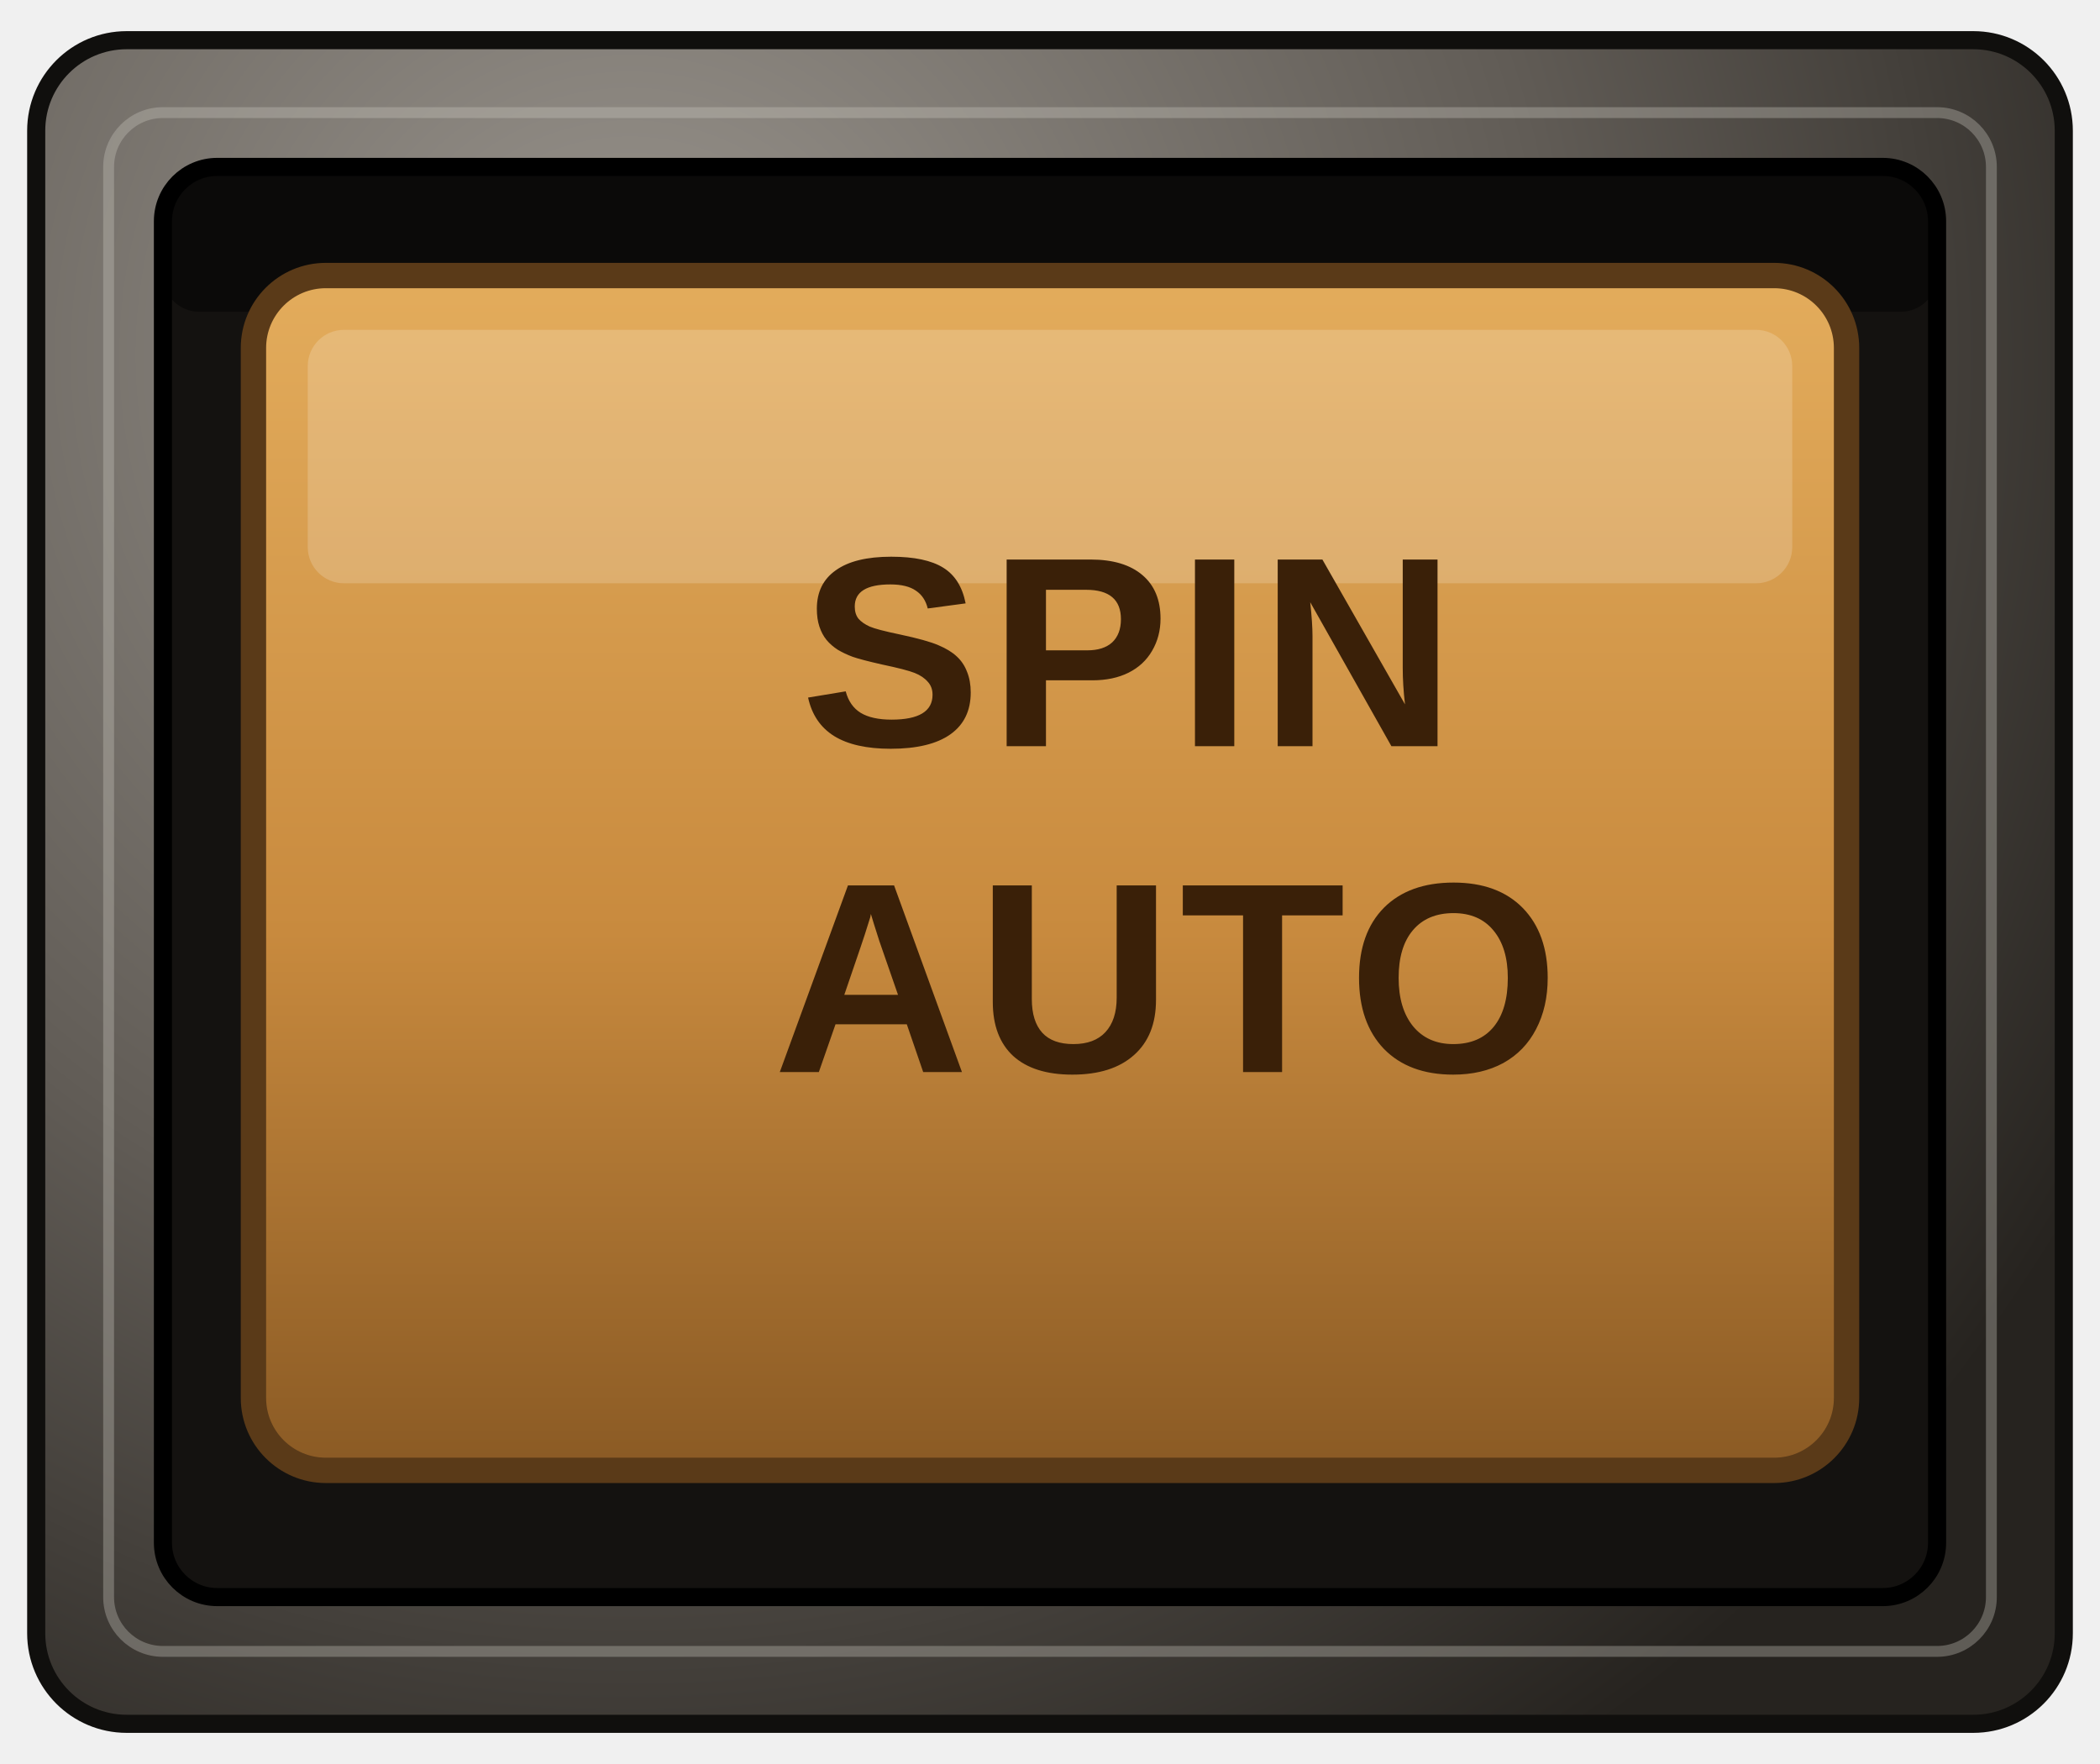
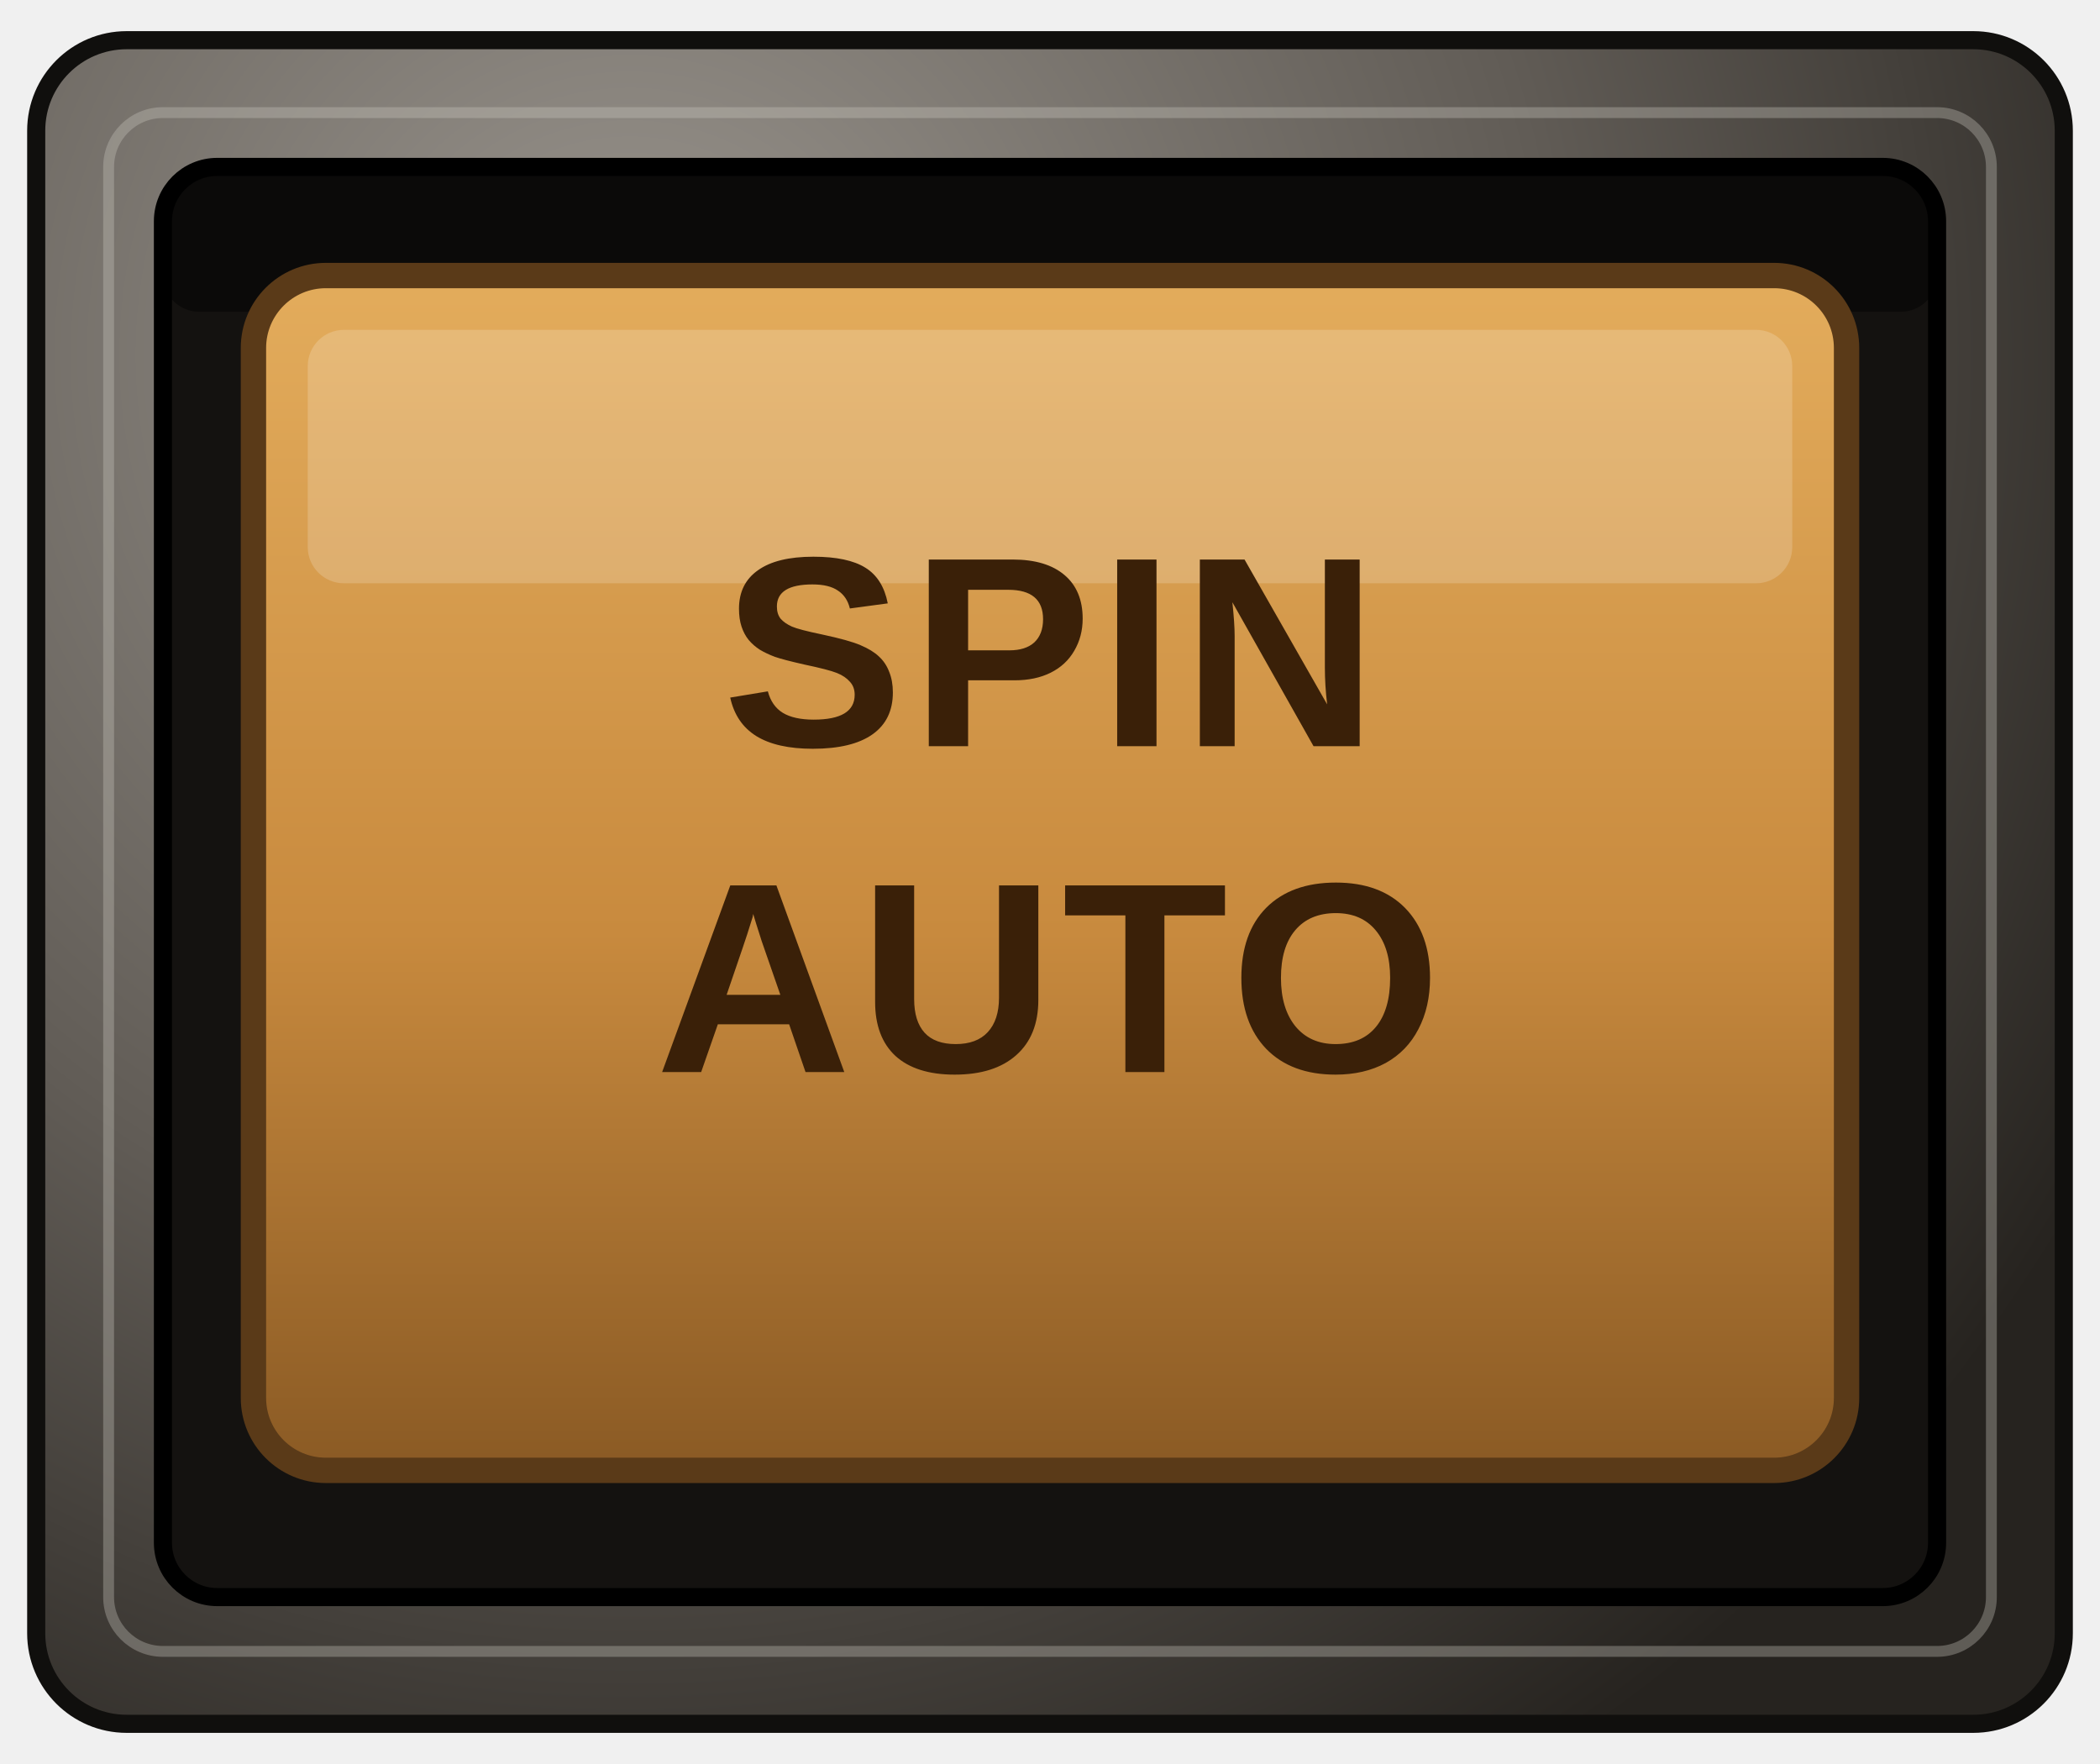
<svg xmlns="http://www.w3.org/2000/svg" width="100" height="84" viewBox="0 0 116 97">
  <defs>
    <radialGradient id="bz" cx="34.8" cy="19.4" r="92.8" gradientUnits="userSpaceOnUse">
      <stop offset="0" stop-color="#9a958e" />
      <stop offset="0.55" stop-color="#615c56" />
      <stop offset="1" stop-color="#26231f" />
    </radialGradient>
    <linearGradient id="cap" x1="58.0" y1="15.0" x2="58.0" y2="81.0" gradientUnits="userSpaceOnUse">
      <stop offset="0" stop-color="#e3ac5c" />
      <stop offset="0.55" stop-color="#c88a3e" />
      <stop offset="1" stop-color="#8a5a24" />
    </linearGradient>
  </defs>
  <rect x="2" y="2" width="112" height="93" rx="5" fill="url(#bz)" stroke="#100f0d" stroke-width="1" />
  <rect x="6" y="6" width="104" height="85" rx="3" fill="none" stroke="#c9c5be" stroke-width="0.6" opacity="0.35" />
  <rect x="9" y="9" width="98" height="79" rx="3" fill="#141210" stroke="#000000" stroke-width="1" />
  <rect x="9" y="9" width="98" height="8" rx="2" fill="#000000" opacity="0.45" />
  <rect x="14" y="15" width="88" height="66" rx="4" fill="url(#cap)" stroke="#5a3a18" stroke-width="1.4" />
  <rect x="17" y="18" width="82" height="14" rx="2" fill="#ffffff" opacity="0.18" />
  <g transform="matrix(1 0 0 1 0 -10)">
-     <text x="44.2" y="51" font-size="15" font-weight="700" letter-spacing="0.4" fill="#3a2008" font-family="Arial Narrow, Arial, sans-serif">SPIN</text>
-     <text x="42.7" y="69" font-size="15" font-weight="700" letter-spacing="0.4" fill="#3a2008" font-family="Arial Narrow, Arial, sans-serif">AUTO</text>
+     <text x="39.9" y="51" font-size="15" font-weight="700" letter-spacing="0.4" fill="#3a2008" font-family="Arial, sans-serif">SPIN</text>
+     <text x="36.2" y="69" font-size="15" font-weight="700" letter-spacing="0.4" fill="#3a2008" font-family="Arial, sans-serif">AUTO</text>
  </g>
</svg>
